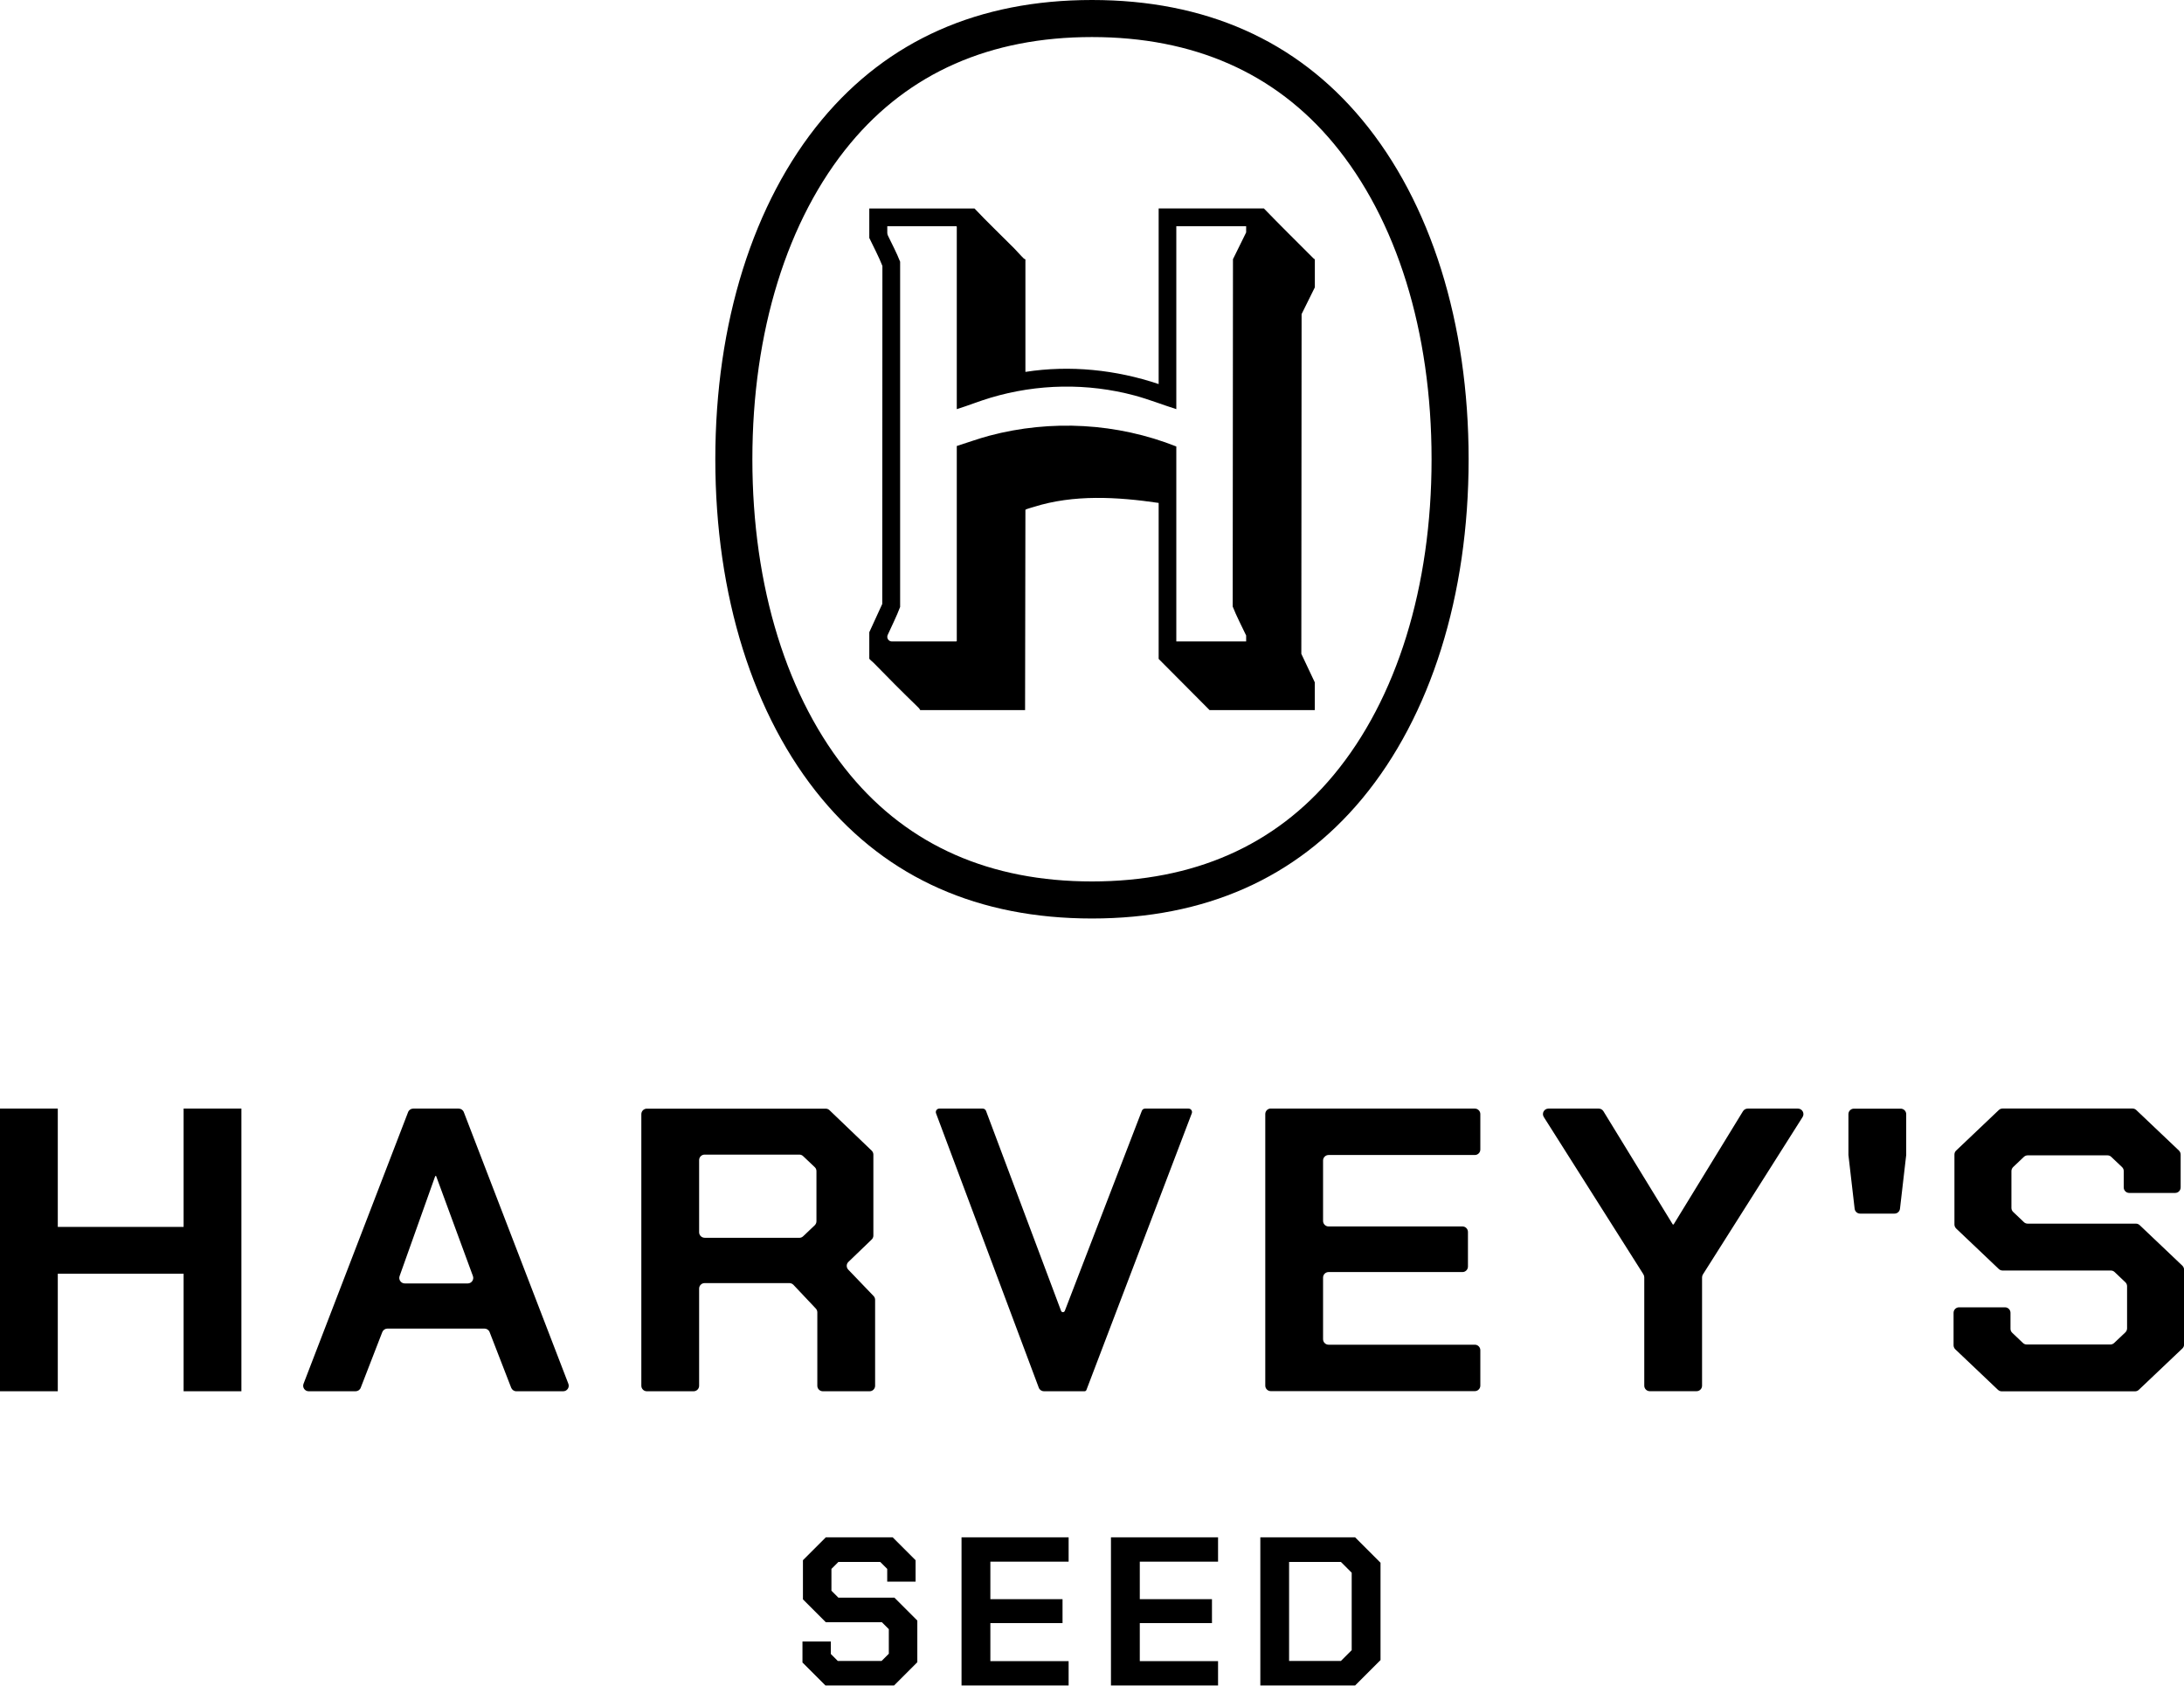
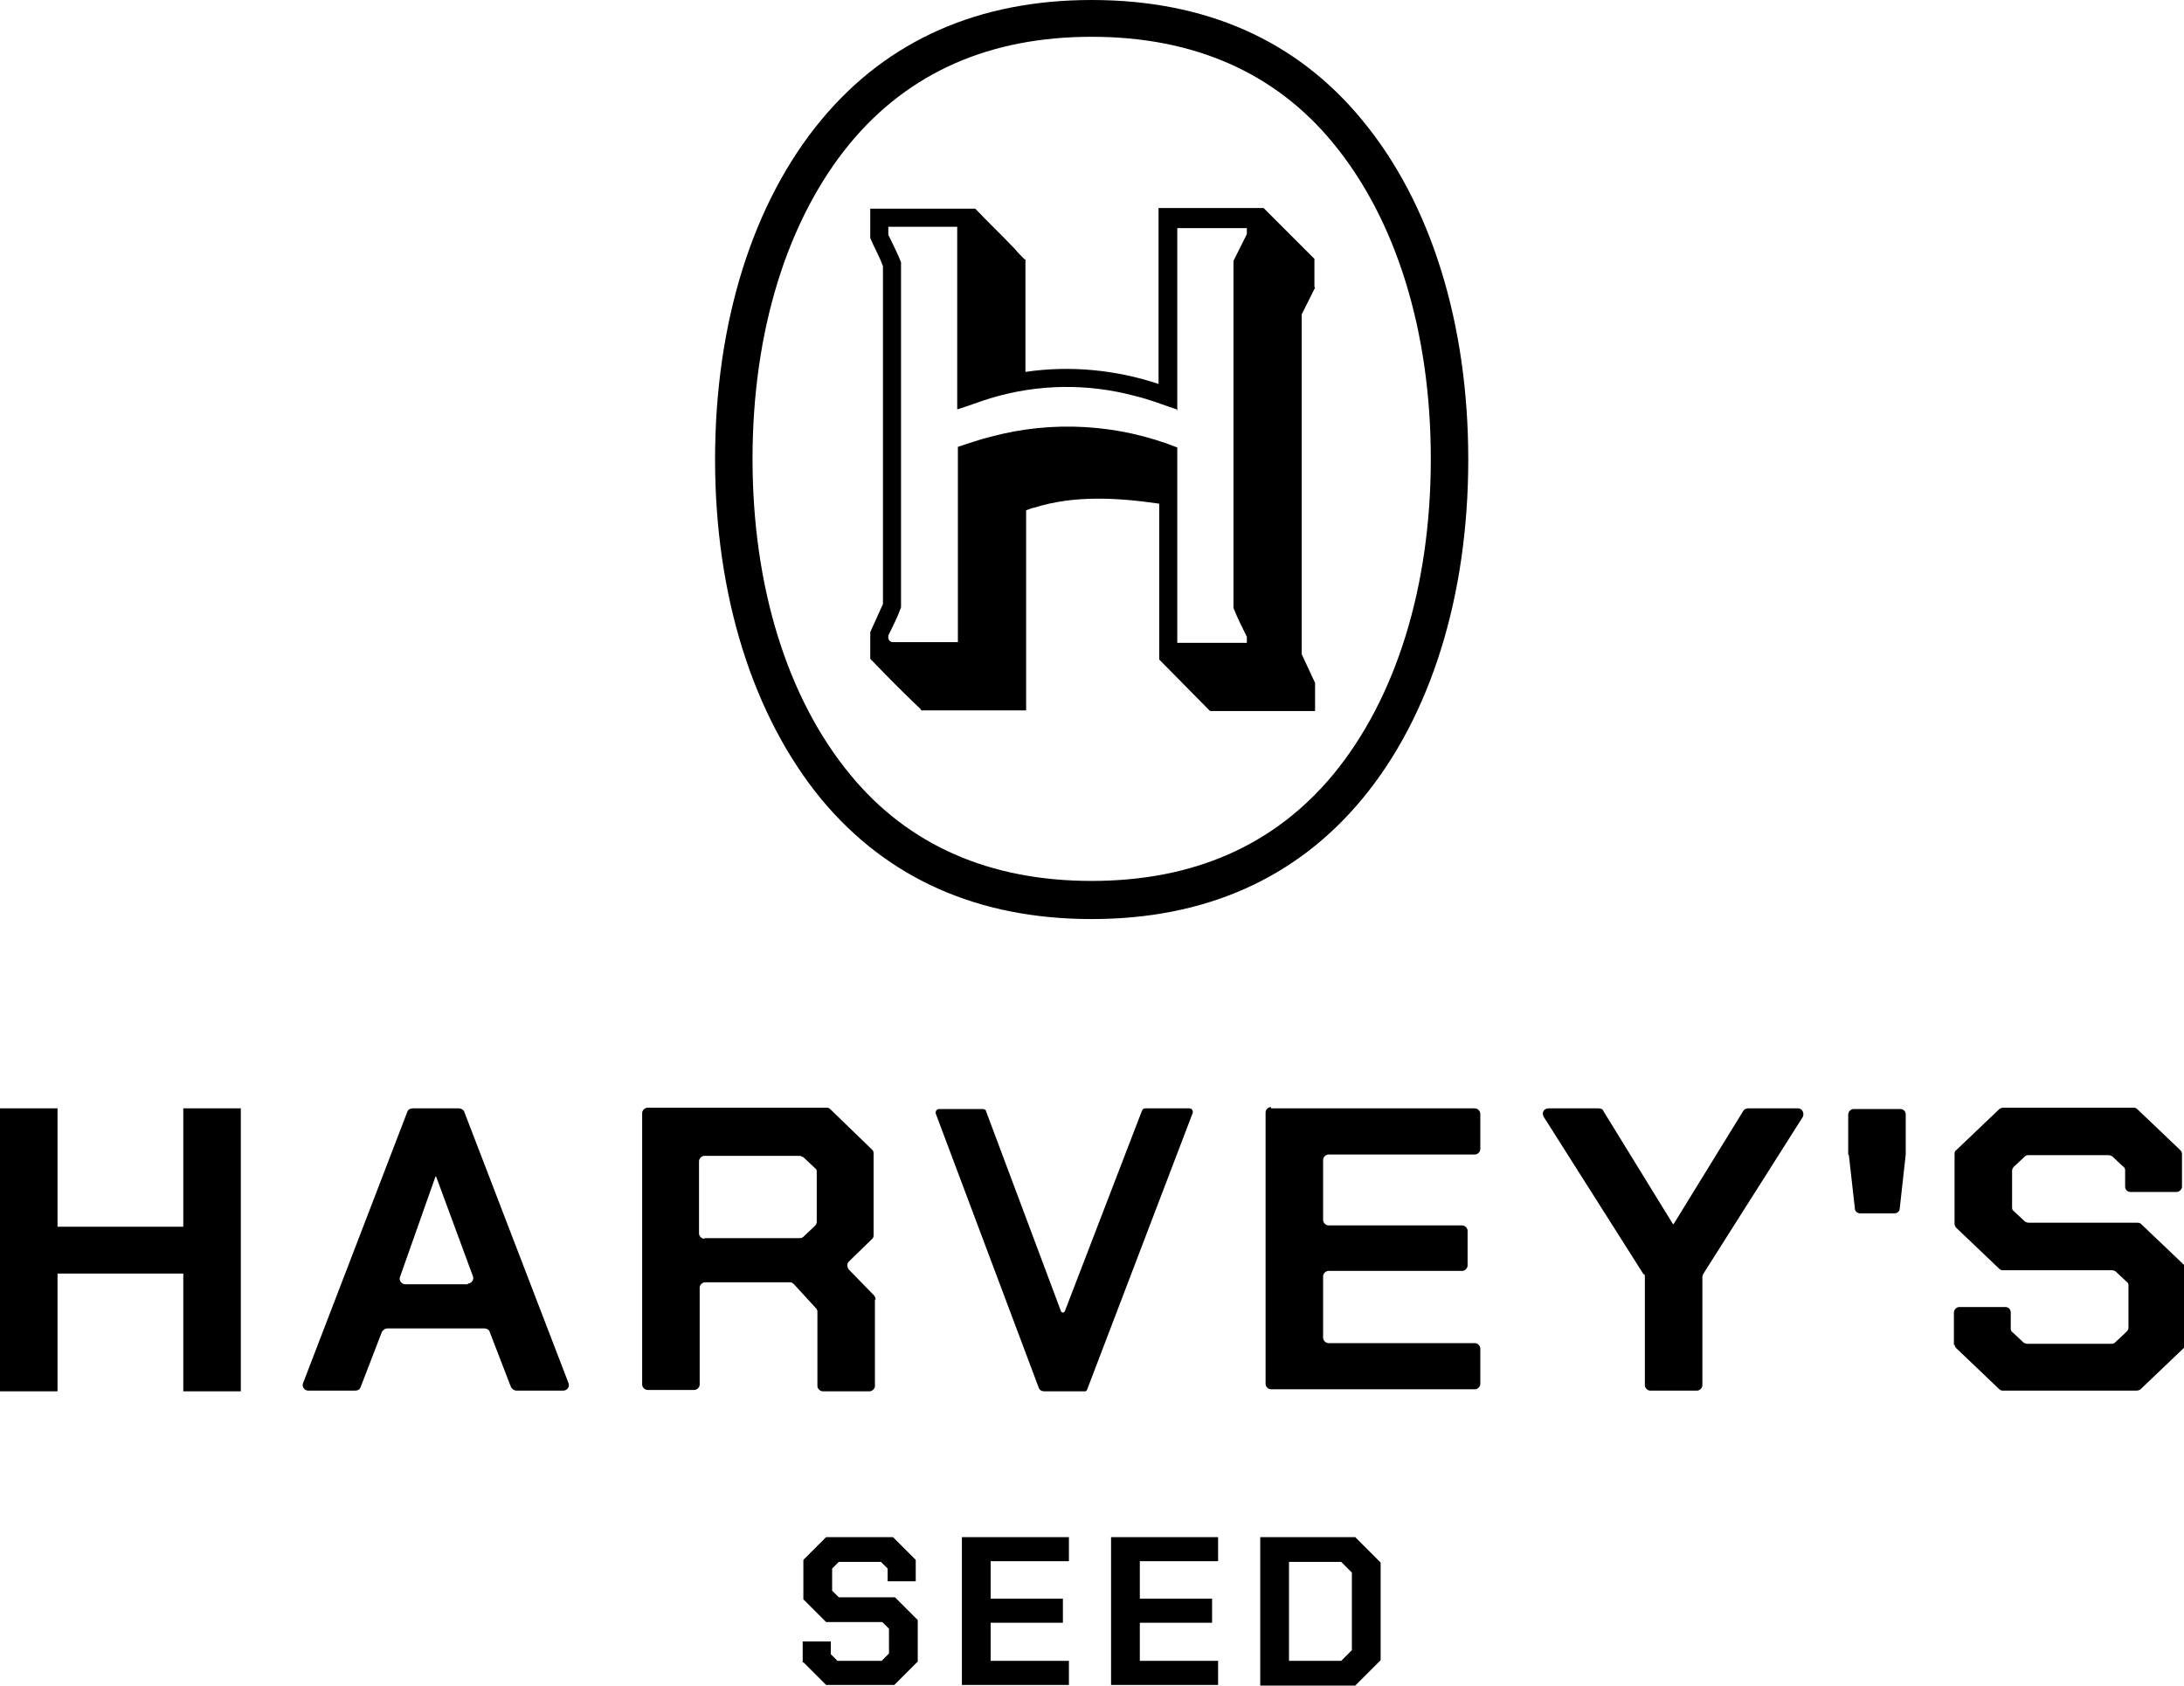
- <svg xmlns="http://www.w3.org/2000/svg" id="Layer_2" data-name="Layer 2" viewBox="0 0 326.51 251.99">
-   <defs>
-   </defs>
-   <g id="Layer_1-2" data-name="Layer 1">
-     <path class="cls-1" d="M0,165.74h8.64v17.69h18.81v-17.69h8.64v42.26h-8.64v-17.57H8.64v17.57H0v-42.26ZM61.82,165.74h6.75c.34,0,.65.21.77.53l15.63,40.61c.21.54-.19,1.12-.77,1.12h-7.01c-.34,0-.64-.21-.77-.53l-3.22-8.31c-.12-.32-.43-.53-.77-.53h-14.51c-.34,0-.64.21-.77.53l-3.22,8.31c-.12.32-.43.53-.77.53h-7.01c-.58,0-.98-.58-.77-1.12l15.63-40.61c.12-.32.43-.53.77-.53ZM69.93,191.88c.57,0,.97-.57.77-1.11l-5.5-14.95h-.13l-5.33,14.96c-.19.54.21,1.1.78,1.1h9.41ZM130.83,194.33v12.85c0,.45-.37.82-.82.82h-7c-.45,0-.82-.37-.82-.82v-10.98c0-.21-.08-.41-.22-.56l-3.35-3.55c-.16-.16-.37-.26-.6-.26h-12.68c-.45,0-.82.37-.82.82v14.53c0,.45-.37.82-.82.82h-7c-.45,0-.82-.37-.82-.82v-40.61c0-.45.37-.82.82-.82h26.74c.21,0,.42.08.57.23l6.31,6.05c.16.16.25.37.25.59v12.1c0,.22-.09.44-.25.59l-3.48,3.35c-.33.31-.34.83-.02,1.16l3.78,3.94c.15.15.23.36.23.57ZM105.34,185.06h14.16c.21,0,.41-.08.57-.23l1.73-1.64c.16-.16.26-.37.26-.6v-7.5c0-.23-.09-.44-.26-.6l-1.73-1.64c-.15-.15-.36-.23-.57-.23h-14.16c-.45,0-.82.37-.82.82v10.79c0,.45.37.82.82.82ZM177.69,165.74h-6.5c-.22,0-.42.14-.49.35l-11.51,29.89c-.1.26-.47.26-.56,0l-11.22-29.9c-.08-.2-.27-.34-.49-.34h-6.49c-.36,0-.62.36-.49.71l15.36,41.02c.12.32.43.53.77.53h6.07c.12,0,.24-.08.28-.19l15.76-41.38c.12-.34-.14-.69-.49-.69ZM189.98,165.74h30.51c.45,0,.82.37.82.82v5.3c0,.45-.37.82-.82.82h-21.87c-.45,0-.82.37-.82.82v9.04c0,.45.37.82.82.82h20.02c.45,0,.82.37.82.82v5.18c0,.45-.37.82-.82.82h-20.02c-.45,0-.82.37-.82.82v9.22c0,.45.37.82.82.82h21.87c.45,0,.82.37.82.82v5.3c0,.45-.37.82-.82.82h-30.51c-.45,0-.82-.37-.82-.82v-40.61c0-.45.37-.82.82-.82ZM245.7,190.53l-14.9-23.53c-.35-.55.05-1.26.7-1.26h7.51c.29,0,.55.15.7.39l10.37,16.93h.13l10.37-16.93c.15-.24.42-.39.7-.39h7.51c.65,0,1.04.72.7,1.26l-14.9,23.53c-.08.13-.13.28-.13.44v16.2c0,.45-.37.82-.82.82h-7c-.45,0-.82-.37-.82-.82v-16.2c0-.16-.04-.31-.13-.44ZM276.34,172.58v-6.01c0-.45.37-.82.82-.82h7c.45,0,.82.37.82.82v6.01s0,.06,0,.09l-.93,8.04c-.05.42-.4.73-.82.73h-5.14c-.42,0-.77-.31-.82-.73l-.93-8.04s0-.06,0-.09ZM292.06,201.13v-4.86c0-.45.37-.82.82-.82h6.87c.45,0,.82.37.82.82v2.39c0,.23.09.44.26.6l1.6,1.52c.15.15.36.23.57.23h12.5c.21,0,.41-.08.57-.23l1.67-1.58c.16-.16.26-.37.26-.6v-6.3c0-.23-.09-.44-.26-.6l-1.6-1.52c-.15-.15-.36-.23-.57-.23h-16.18c-.21,0-.41-.08-.57-.23l-6.37-6.05c-.16-.16-.26-.37-.26-.6v-10.46c0-.23.09-.44.26-.6l6.37-6.05c.15-.15.36-.23.57-.23h19.42c.21,0,.41.08.57.23l6.37,6.05c.16.16.26.37.26.6v4.92c0,.45-.37.82-.82.82h-6.87c-.45,0-.82-.37-.82-.82v-2.45c0-.23-.09-.44-.26-.6l-1.6-1.52c-.15-.15-.36-.23-.57-.23h-11.93c-.21,0-.41.08-.57.23l-1.6,1.52c-.16.16-.26.37-.26.6v5.51c0,.23.09.44.26.6l1.6,1.52c.15.15.36.23.57.23h16.18c.21,0,.41.08.57.23l6.37,6.05c.16.16.26.37.26.6v11.19c0,.23-.09.44-.26.6l-6.5,6.17c-.15.15-.36.23-.57.23h-19.93c-.21,0-.41-.08-.57-.23l-6.37-6.05c-.16-.16-.26-.37-.26-.6ZM163.25,5.54c15.21,0,27.36,5.35,36.13,15.91,9.44,11.37,14.64,28.13,14.64,47.21s-5.2,35.85-14.64,47.21c-8.77,10.56-20.92,15.91-36.13,15.91s-27.36-5.35-36.13-15.91c-9.44-11.37-14.64-28.13-14.64-47.21s5.2-35.85,14.64-47.21c8.77-10.56,20.92-15.91,36.13-15.91M163.25,0c-16.93,0-30.52,6.03-40.39,17.91-10.26,12.36-15.92,30.38-15.92,50.75s5.65,38.39,15.92,50.75c9.87,11.89,23.46,17.91,40.39,17.91s30.52-6.03,40.39-17.91c10.26-12.36,15.92-30.38,15.92-50.75s-5.65-38.39-15.92-50.75C193.78,6.03,180.19,0,163.25,0h0ZM196.56,42.98l-1.97,3.98-.04,50.79,2.01,4.26v4.15h-15.73s-7.61-7.65-7.61-7.65v-23.32s0,0,0,0c-6.21-.91-12.69-1.29-18.68.6-.25.08-.99.28-1.17.38-.03.02-.06.03-.07.07l-.05,29.92h-15.68c-.09-.21-.29-.4-.46-.56-2.2-2.13-4.37-4.31-6.5-6.5-.09-.09-.65-.56-.65-.62v-3.96s1.94-4.23,1.94-4.23l.02-50.53c-.56-1.43-1.3-2.8-1.96-4.19v-4.4h15.73c1.91,2.03,3.97,3.98,5.94,5.97.45.46.98,1.08,1.44,1.52.03.03.23.11.23.12v16.82c6.66-1.04,13.56-.32,19.92,1.82v-26.26s15.73,0,15.73,0c2.35,2.43,4.78,4.83,7.18,7.23.13.13.28.3.44.38v4.19ZM175.86,61.17s0,0,0,0c-2.08-.66-4.12-1.47-6.23-2.04-7.06-1.89-14.53-1.76-21.53.33-1.71.51-3.36,1.18-5.06,1.71v-27.28s-.07-.07-.07-.07h-10.32s0,.98,0,.98c0,.15.03.29.1.43.62,1.29,1.3,2.56,1.82,3.9v51.61c-.53,1.43-1.24,2.8-1.86,4.19-.04.09-.06.19-.06.28h0c0,.38.31.69.69.69h9.63s.07-.07.07-.07v-29.15c1.62-.51,3.22-1.1,4.87-1.54,9.22-2.45,19.1-1.9,27.95,1.61v29.15s10.44,0,10.44,0v-.89c-.68-1.44-1.43-2.85-2.01-4.33l.04-51.93,1.97-4v-.93s-10.44,0-10.44,0v27.35ZM119.97,248.57v-3.16h4.24v1.87l1.04,1.04h6.55l1.08-1.08v-3.67l-1.04-1.04h-8.38l-3.42-3.42v-5.85l3.42-3.42h10l3.42,3.42v3.2h-4.24v-1.9l-1.04-1.04h-6.26l-1.04,1.04v3.26l1.04,1.04h8.38l3.42,3.42v6.23l-3.48,3.48h-10.25l-3.42-3.42ZM143.75,229.84h16.01v3.64h-11.7v5.6h10.79v3.58h-10.79v5.69h11.7v3.64h-16.01v-22.14ZM166.09,229.84h16.01v3.64h-11.7v5.6h10.79v3.58h-10.79v5.69h11.7v3.64h-16.01v-22.14ZM188.42,229.84h14.17l3.8,3.8v14.55l-3.8,3.8h-14.17v-22.14ZM200.47,248.32l1.61-1.61v-11.58l-1.61-1.61h-7.75v14.8h7.75Z" />
+ <svg xmlns="http://www.w3.org/2000/svg" id="a" viewBox="0 0 326.5 252">
+   <g id="b">
+     <path d="M0,165.7h8.6v17.7h18.8v-17.7h8.6v42.3h-8.6v-17.6H8.6v17.6H0v-42.3ZM61.8,165.7h6.8c.3,0,.7.2.8.5l15.6,40.6c.2.5-.2,1.1-.8,1.1h-7c-.3,0-.6-.2-.8-.5l-3.2-8.3c-.1-.3-.4-.5-.8-.5h-14.5c-.3,0-.6.2-.8.5l-3.2,8.3c-.1.3-.4.5-.8.5h-7c-.6,0-1-.6-.8-1.1l15.6-40.6c.1-.3.4-.5.8-.5h0ZM69.9,191.9c.6,0,1-.6.8-1.1l-5.5-14.9h-.1l-5.3,15c-.2.5.2,1.1.8,1.1h9.4ZM130.8,194.3v12.9c0,.4-.4.8-.8.8h-7c-.4,0-.8-.4-.8-.8v-11c0-.2,0-.4-.2-.6l-3.3-3.6c-.2-.2-.4-.3-.6-.3h-12.7c-.4,0-.8.4-.8.8v14.5c0,.4-.4.8-.8.8h-7c-.4,0-.8-.4-.8-.8v-40.6c0-.4.4-.8.8-.8h26.7c.2,0,.4,0,.6.2l6.3,6.1c.2.2.2.4.2.6v12.1c0,.2,0,.4-.2.6l-3.5,3.4c-.3.3-.3.8,0,1.2l3.8,3.9c.1.1.2.4.2.6h0ZM105.3,185.1h14.2c.2,0,.4,0,.6-.2l1.7-1.6c.2-.2.3-.4.3-.6v-7.5c0-.2,0-.4-.3-.6l-1.7-1.6c-.2-.1-.4-.2-.6-.2h-14.2c-.4,0-.8.4-.8.8v10.8c0,.4.4.8.8.8h0ZM177.7,165.7h-6.5c-.2,0-.4.1-.5.4l-11.5,29.9c-.1.3-.5.3-.6,0l-11.2-29.9c0-.2-.3-.3-.5-.3h-6.5c-.4,0-.6.4-.5.7l15.4,41c.1.3.4.5.8.5h6.1c.1,0,.2,0,.3-.2l15.8-41.4c.1-.3-.1-.7-.5-.7h0ZM190,165.7h30.5c.4,0,.8.4.8.8v5.3c0,.4-.4.8-.8.8h-21.9c-.4,0-.8.4-.8.8v9c0,.4.4.8.8.8h20c.4,0,.8.4.8.8v5.2c0,.4-.4.8-.8.8h-20c-.4,0-.8.4-.8.8v9.2c0,.4.4.8.8.8h21.9c.4,0,.8.4.8.8v5.3c0,.4-.4.8-.8.8h-30.5c-.4,0-.8-.4-.8-.8v-40.6c0-.4.4-.8.8-.8h0ZM245.7,190.5l-14.9-23.5c-.4-.6,0-1.3.7-1.3h7.5c.3,0,.6.1.7.4l10.4,16.9h.1l10.4-16.9c.1-.2.4-.4.7-.4h7.5c.6,0,1,.7.7,1.3l-14.9,23.5c0,.1-.1.3-.1.4v16.2c0,.4-.4.8-.8.8h-7c-.4,0-.8-.4-.8-.8v-16.2c0-.2,0-.3-.1-.4h0ZM276.3,172.6v-6c0-.4.4-.8.8-.8h7c.5,0,.8.4.8.8v6h0c0,0-.9,8.1-.9,8.1,0,.4-.4.7-.8.7h-5.1c-.4,0-.8-.3-.8-.7l-.9-8h0ZM292.1,201.1v-4.9c0-.4.4-.8.8-.8h6.9c.5,0,.8.4.8.8v2.4c0,.2,0,.4.3.6l1.6,1.5c.1.1.4.2.6.2h12.5c.2,0,.4,0,.6-.2l1.7-1.6c.2-.2.3-.4.3-.6v-6.3c0-.2,0-.4-.3-.6l-1.6-1.5c-.1-.1-.4-.2-.6-.2h-16.2c-.2,0-.4,0-.6-.2l-6.4-6.1c-.2-.2-.3-.4-.3-.6v-10.5c0-.2,0-.4.3-.6l6.4-6.1c.1-.1.4-.2.6-.2h19.4c.2,0,.4,0,.6.2l6.4,6.1c.2.2.3.4.3.6v4.9c0,.4-.4.8-.8.8h-6.9c-.5,0-.8-.4-.8-.8v-2.4c0-.2,0-.4-.3-.6l-1.6-1.5c-.1-.1-.4-.2-.6-.2h-11.9c-.2,0-.4,0-.6.2l-1.6,1.5c-.2.2-.3.4-.3.6v5.5c0,.2,0,.4.3.6l1.6,1.5c.1.1.4.2.6.2h16.2c.2,0,.4,0,.6.2l6.4,6.1c.2.2.3.4.3.6v11.2c0,.2,0,.4-.3.6l-6.5,6.2c-.1.1-.4.2-.6.2h-19.9c-.2,0-.4,0-.6-.2l-6.4-6.1c-.2-.2-.3-.4-.3-.6h0ZM163.2,5.5c15.2,0,27.4,5.3,36.1,15.9,9.4,11.4,14.6,28.1,14.6,47.2s-5.2,35.8-14.6,47.2c-8.8,10.6-20.9,15.9-36.1,15.9s-27.4-5.3-36.1-15.9c-9.4-11.4-14.6-28.1-14.6-47.2s5.2-35.8,14.6-47.2c8.8-10.6,20.9-15.9,36.1-15.9M163.2,0c-16.9,0-30.5,6-40.4,17.9-10.3,12.4-15.9,30.4-15.9,50.8s5.7,38.4,15.9,50.8c9.9,11.9,23.5,17.9,40.4,17.9s30.5-6,40.4-17.9c10.3-12.4,15.9-30.4,15.9-50.8s-5.6-38.4-15.9-50.8C193.8,6,180.2,0,163.2,0h0ZM196.6,43l-2,4v50.8s2,4.3,2,4.3v4.2h-15.7l-7.6-7.7v-23.3h0c-6.2-.9-12.7-1.3-18.7.6-.2,0-1,.3-1.2.4,0,0,0,0,0,0v29.9h-15.7c0-.2-.3-.4-.5-.6-2.2-2.1-4.4-4.3-6.5-6.5,0,0-.6-.6-.6-.6v-4l1.9-4.2v-50.5c-.5-1.4-1.3-2.8-1.9-4.2v-4.4h15.7c1.9,2,4,4,5.9,6,.4.5,1,1.1,1.4,1.5,0,0,.2.1.2.1v16.8c6.7-1,13.6-.3,19.9,1.8v-26.3h15.7c2.4,2.4,4.8,4.8,7.2,7.2.1.1.3.3.4.4v4.2h0ZM175.9,61.2h0c-2.1-.7-4.1-1.5-6.2-2-7.1-1.9-14.5-1.8-21.5.3-1.7.5-3.4,1.2-5.1,1.7v-27.3h0c0,0-10.3,0-10.3,0v1c0,.2,0,.3.1.4.6,1.3,1.3,2.6,1.8,3.9v51.6c-.5,1.4-1.2,2.8-1.9,4.2,0,0,0,.2,0,.3h0c0,.4.3.7.7.7h9.7v-29.2c1.6-.5,3.2-1.1,4.9-1.5,9.2-2.5,19.1-1.9,27.9,1.6v29.2h10.4v-.9c-.7-1.4-1.4-2.8-2-4.3v-51.9s2-4,2-4v-.9h-10.4v27.3h0ZM120,248.6v-3.2h4.2v1.9l1,1h6.6l1.1-1.1v-3.7l-1-1h-8.4l-3.4-3.4v-5.9l3.4-3.4h10l3.4,3.4v3.2h-4.2v-1.9l-1-1h-6.3l-1,1v3.3l1,1h8.4l3.4,3.4v6.2l-3.5,3.5h-10.2l-3.4-3.4h0ZM143.8,229.8h16v3.6h-11.7v5.6h10.8v3.6h-10.8v5.7h11.7v3.6h-16v-22.1h0ZM166.1,229.8h16v3.6h-11.7v5.6h10.8v3.6h-10.8v5.7h11.7v3.6h-16v-22.1h0ZM188.4,229.8h14.2l3.8,3.8v14.6l-3.8,3.8h-14.2v-22.1h0ZM200.5,248.3l1.6-1.6v-11.6l-1.6-1.6h-7.8v14.8h7.8Z" />
  </g>
</svg>
